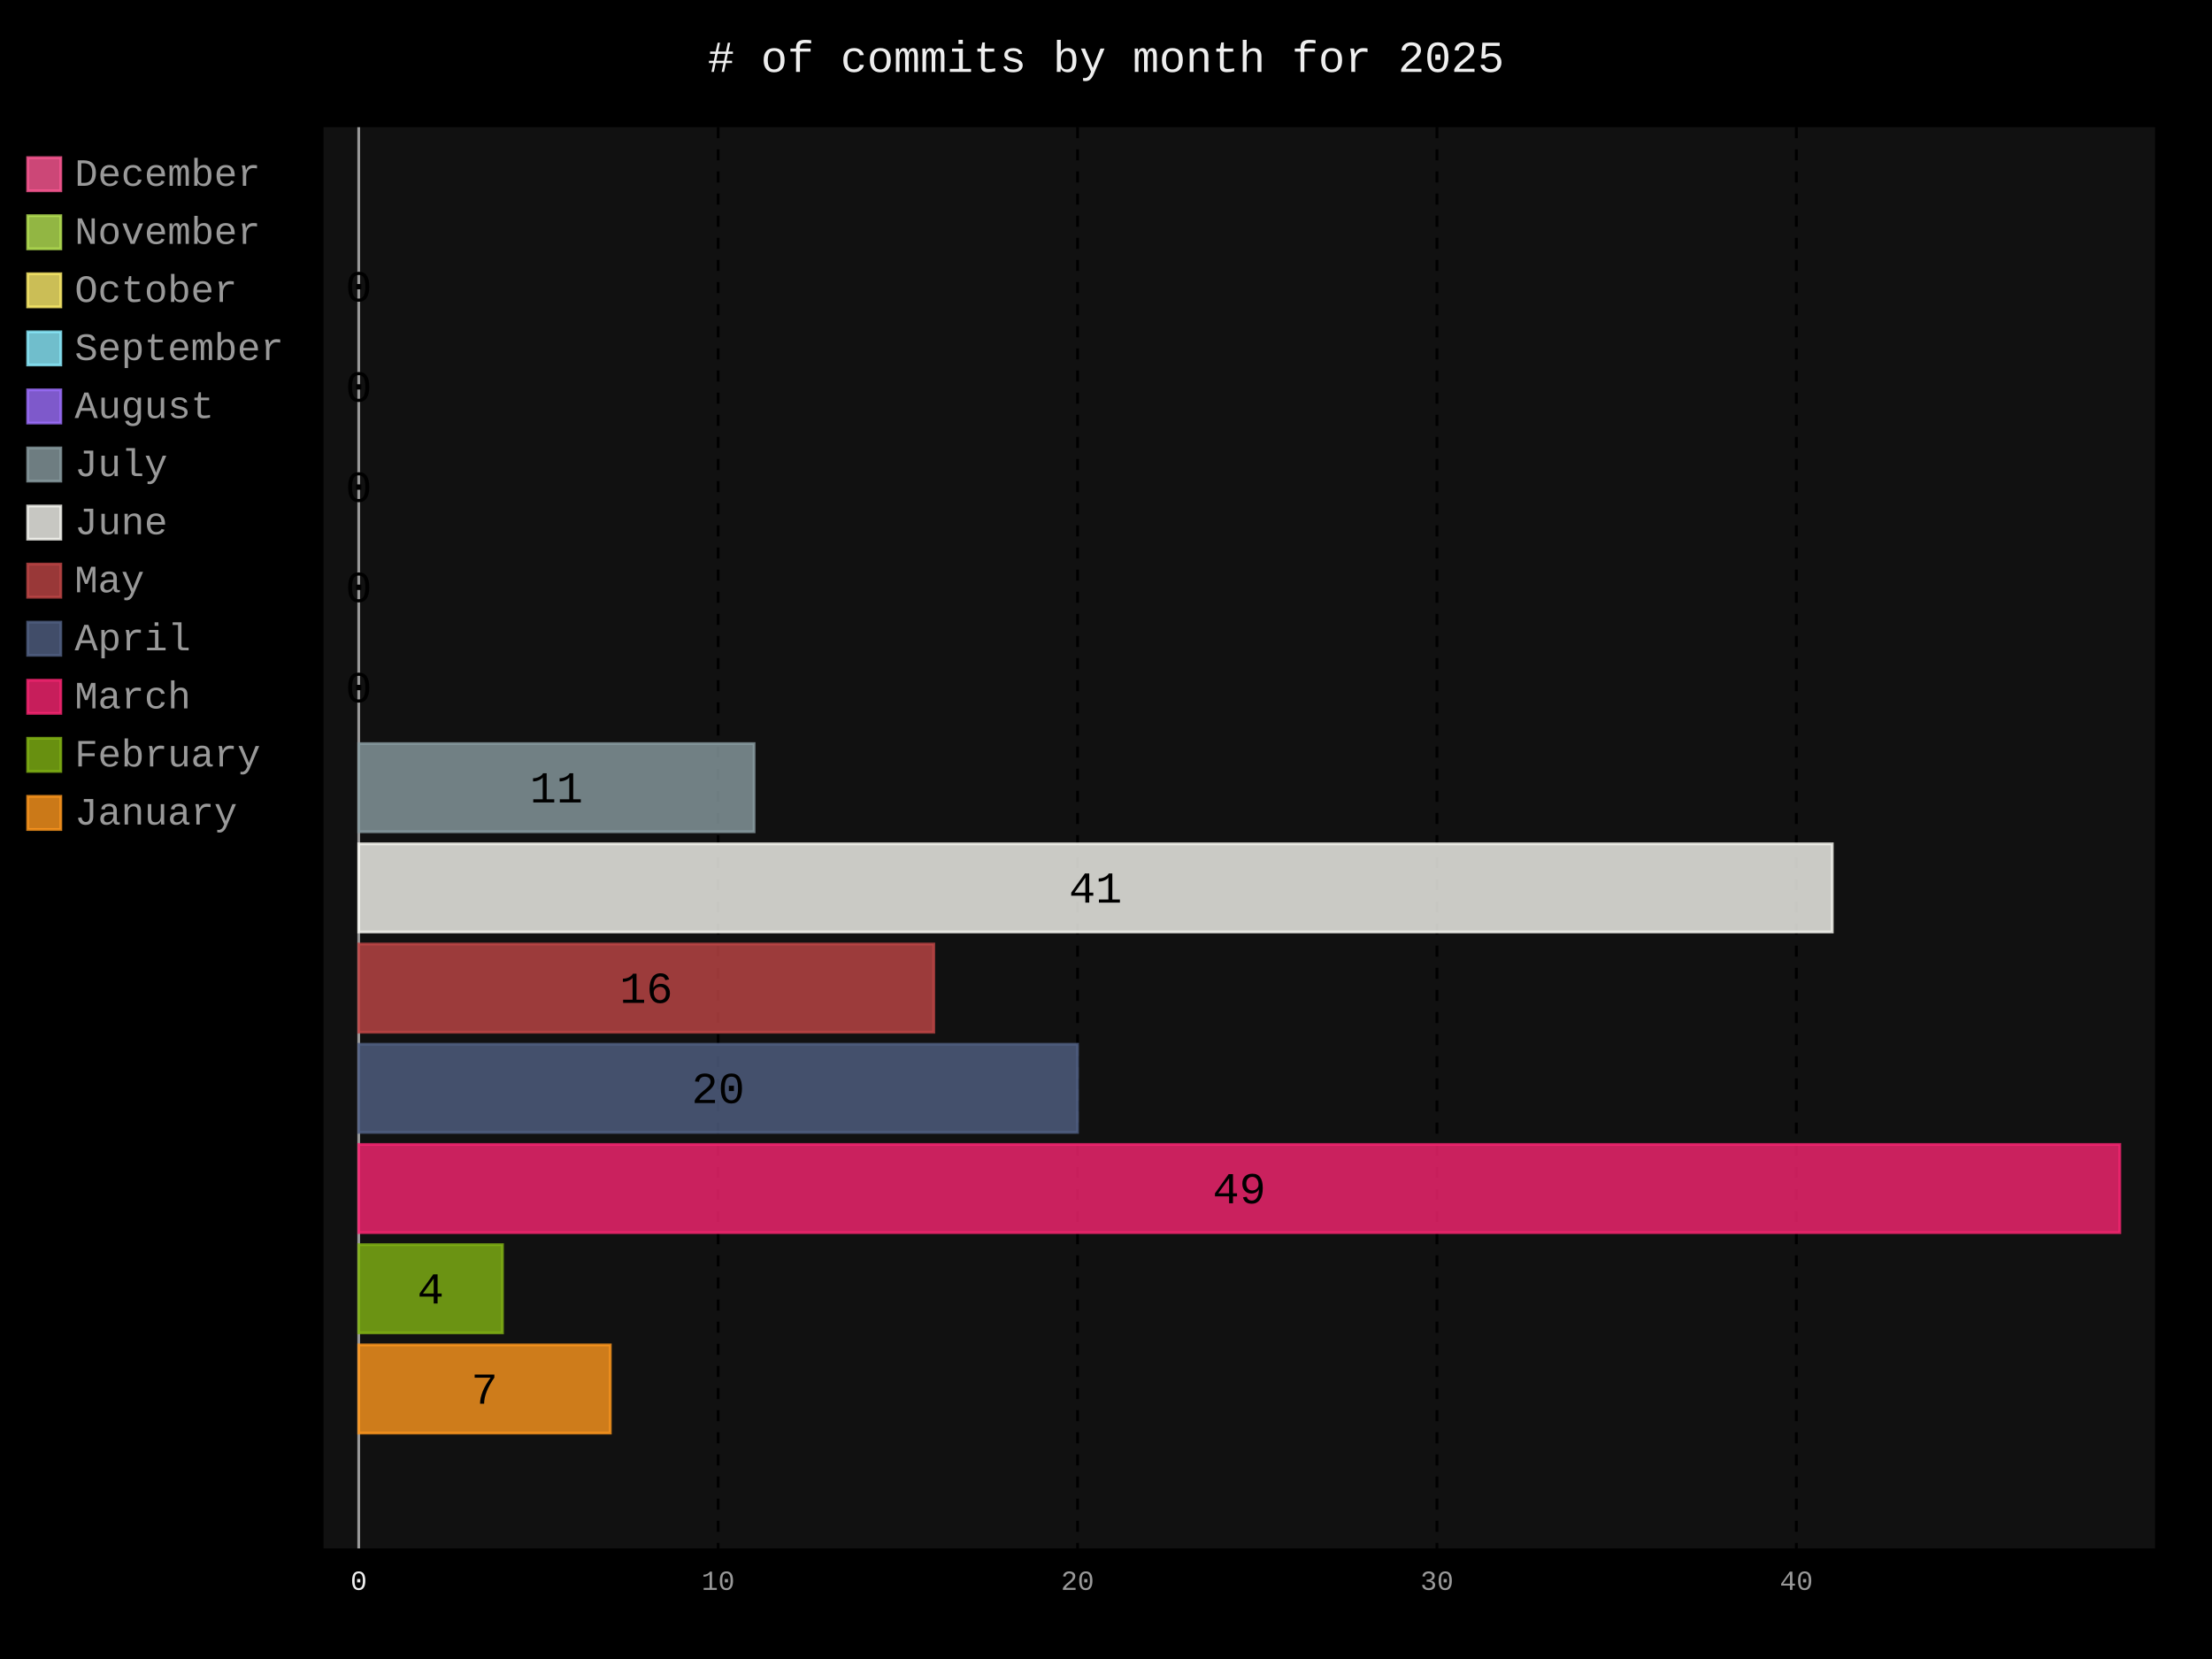
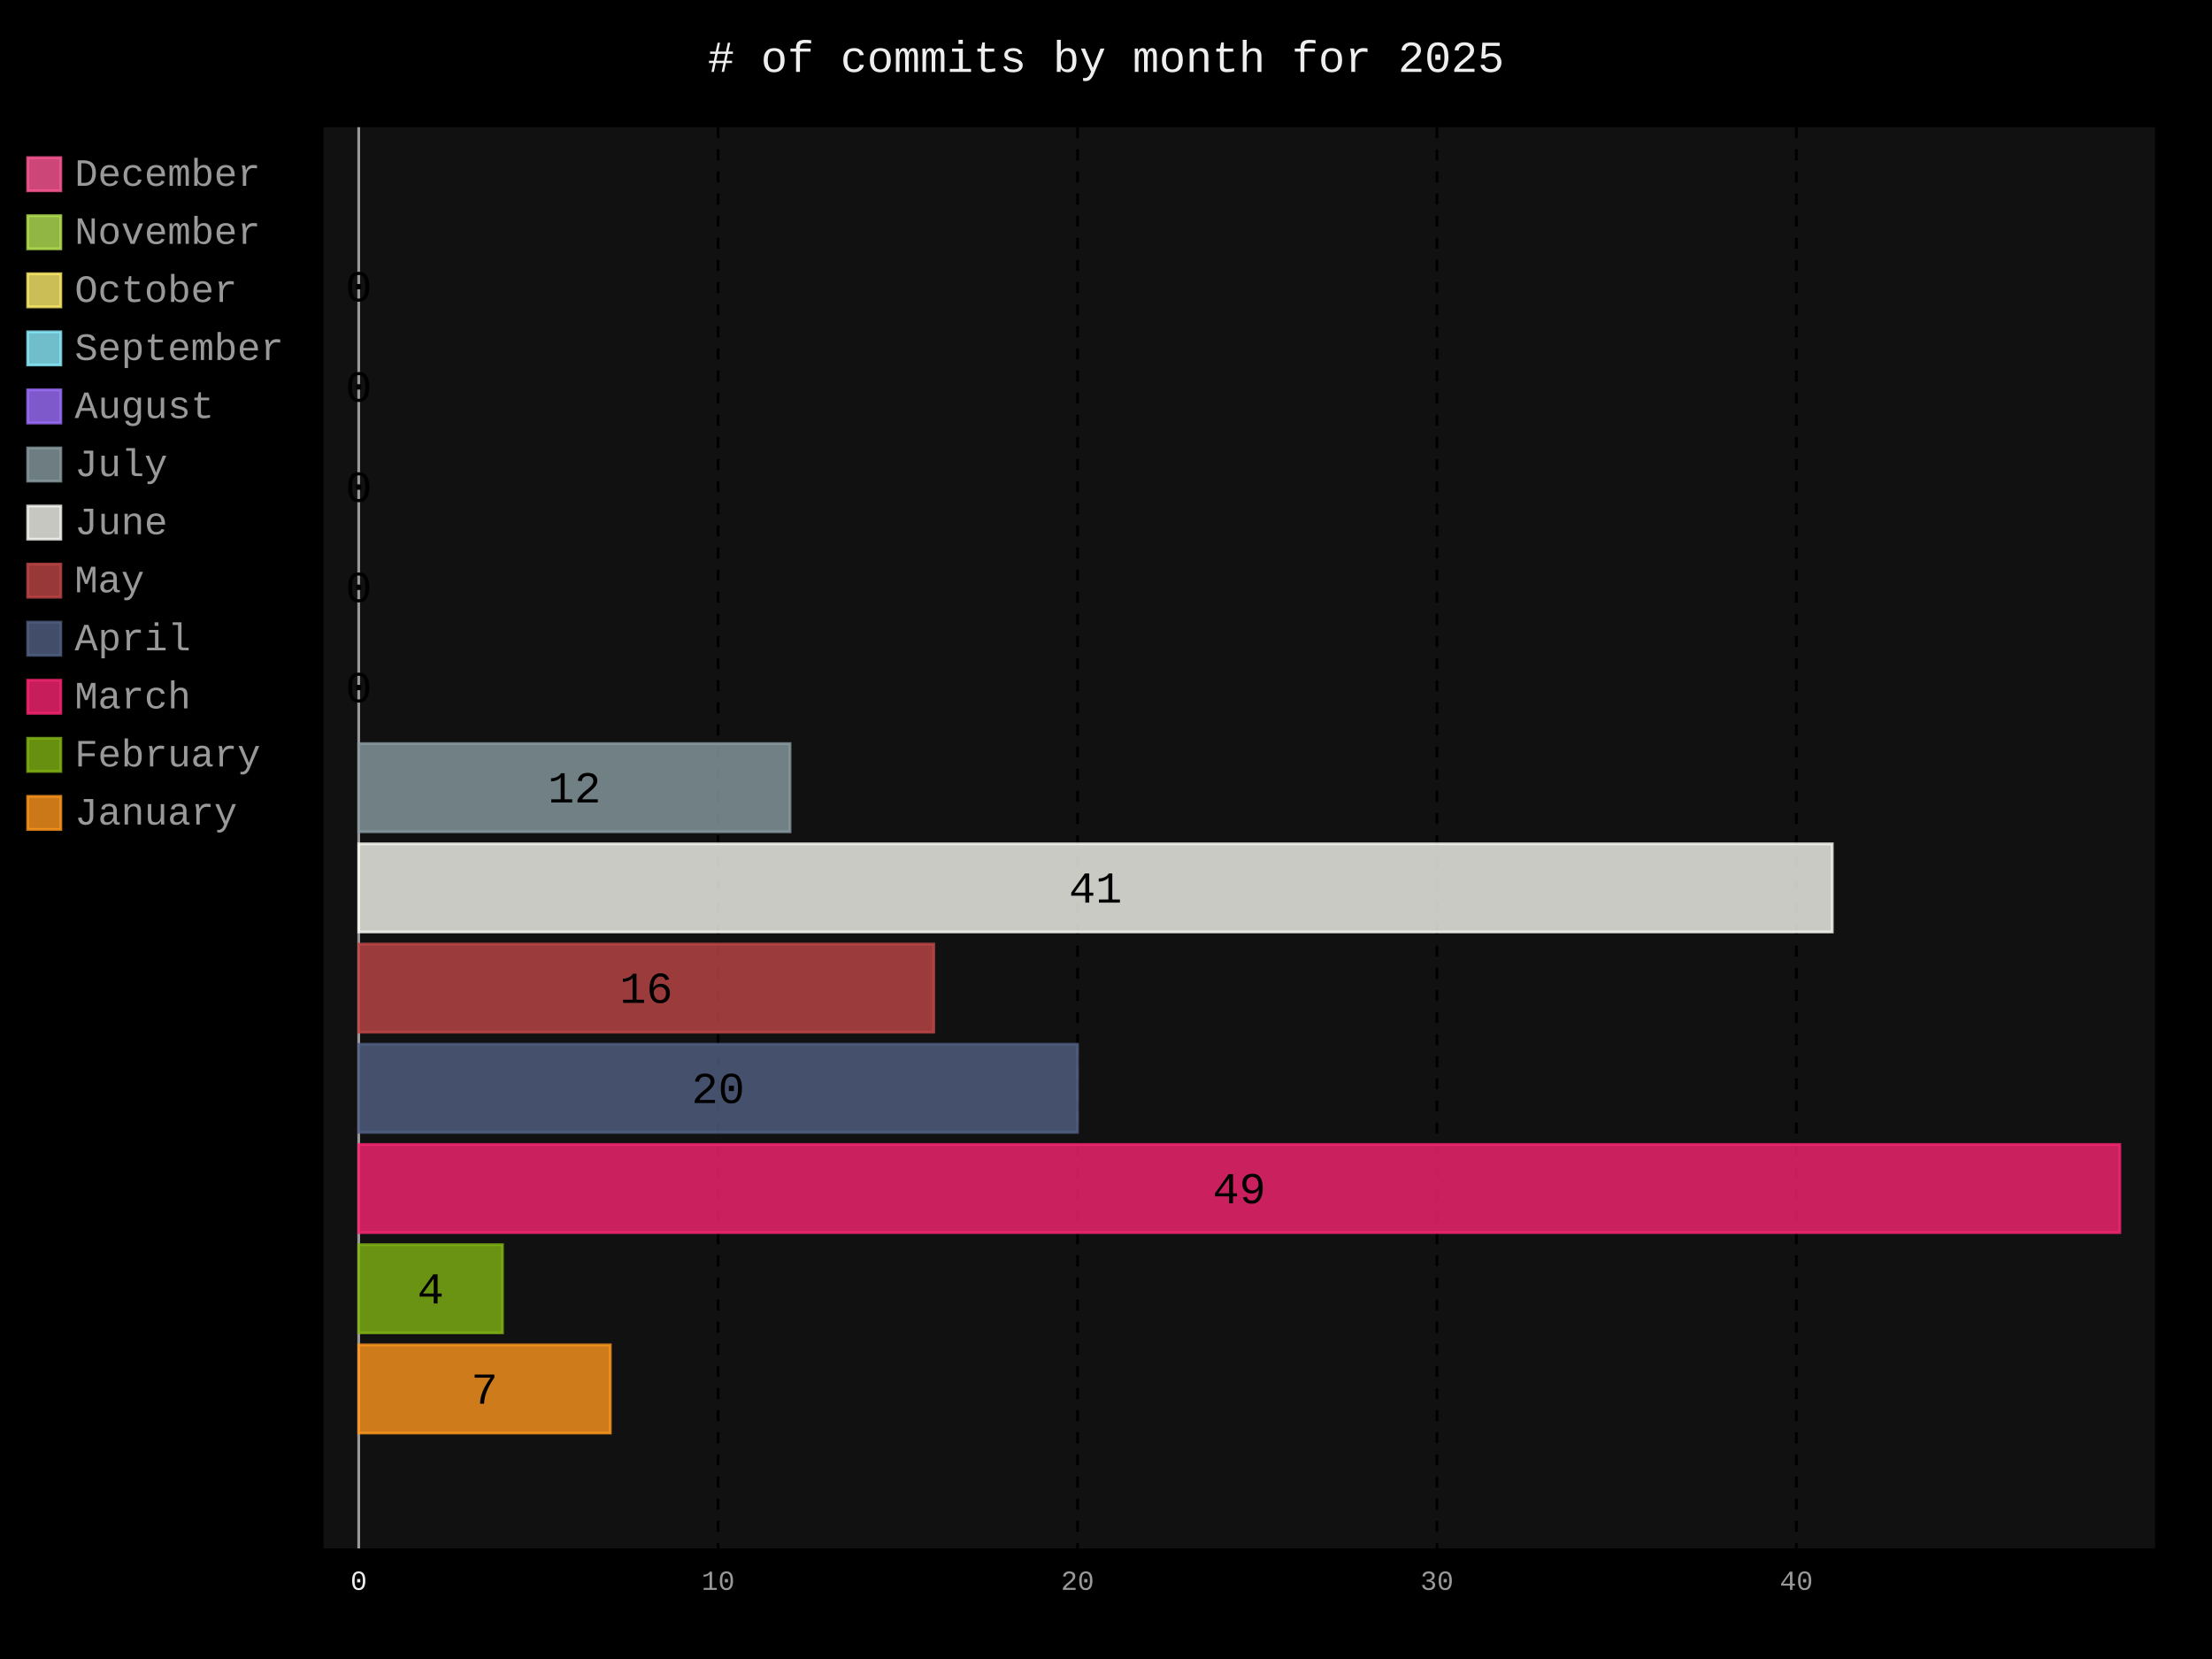
- <svg xmlns="http://www.w3.org/2000/svg" id="chart-67683138-171d-49b7-b2a7-9050d1df38a5" class="pygal-chart" viewBox="0 0 800 600">
+ <svg xmlns="http://www.w3.org/2000/svg" id="chart-87e17d56-c5f7-4a37-8895-b3e8907701a2" class="pygal-chart" viewBox="0 0 800 600">
  <defs>
-     <style type="text/css">#chart-67683138-171d-49b7-b2a7-9050d1df38a5{-webkit-user-select:none;-webkit-font-smoothing:antialiased;font-family:Consolas,"Liberation Mono",Menlo,Courier,monospace}#chart-67683138-171d-49b7-b2a7-9050d1df38a5 .title{font-family:Consolas,"Liberation Mono",Menlo,Courier,monospace;font-size:16px}#chart-67683138-171d-49b7-b2a7-9050d1df38a5 .legends .legend text{font-family:Consolas,"Liberation Mono",Menlo,Courier,monospace;font-size:14px}#chart-67683138-171d-49b7-b2a7-9050d1df38a5 .axis text{font-family:Consolas,"Liberation Mono",Menlo,Courier,monospace;font-size:10px}#chart-67683138-171d-49b7-b2a7-9050d1df38a5 .axis text.major{font-family:Consolas,"Liberation Mono",Menlo,Courier,monospace;font-size:10px}#chart-67683138-171d-49b7-b2a7-9050d1df38a5 .text-overlay text.value{font-family:Consolas,"Liberation Mono",Menlo,Courier,monospace;font-size:16px}#chart-67683138-171d-49b7-b2a7-9050d1df38a5 .text-overlay text.label{font-family:Consolas,"Liberation Mono",Menlo,Courier,monospace;font-size:10px}#chart-67683138-171d-49b7-b2a7-9050d1df38a5 .tooltip{font-family:Consolas,"Liberation Mono",Menlo,Courier,monospace;font-size:14px}#chart-67683138-171d-49b7-b2a7-9050d1df38a5 text.no_data{font-family:Consolas,"Liberation Mono",Menlo,Courier,monospace;font-size:64px}
- #chart-67683138-171d-49b7-b2a7-9050d1df38a5{background-color:black}#chart-67683138-171d-49b7-b2a7-9050d1df38a5 path,#chart-67683138-171d-49b7-b2a7-9050d1df38a5 line,#chart-67683138-171d-49b7-b2a7-9050d1df38a5 rect,#chart-67683138-171d-49b7-b2a7-9050d1df38a5 circle{-webkit-transition:250ms;-moz-transition:250ms;transition:250ms}#chart-67683138-171d-49b7-b2a7-9050d1df38a5 .graph &gt; .background{fill:black}#chart-67683138-171d-49b7-b2a7-9050d1df38a5 .plot &gt; .background{fill:#111}#chart-67683138-171d-49b7-b2a7-9050d1df38a5 .graph{fill:#999}#chart-67683138-171d-49b7-b2a7-9050d1df38a5 text.no_data{fill:#eee}#chart-67683138-171d-49b7-b2a7-9050d1df38a5 .title{fill:#eee}#chart-67683138-171d-49b7-b2a7-9050d1df38a5 .legends .legend text{fill:#999}#chart-67683138-171d-49b7-b2a7-9050d1df38a5 .legends .legend:hover text{fill:#eee}#chart-67683138-171d-49b7-b2a7-9050d1df38a5 .axis .line{stroke:#eee}#chart-67683138-171d-49b7-b2a7-9050d1df38a5 .axis .guide.line{stroke:#555}#chart-67683138-171d-49b7-b2a7-9050d1df38a5 .axis .major.line{stroke:#999}#chart-67683138-171d-49b7-b2a7-9050d1df38a5 .axis text.major{fill:#eee}#chart-67683138-171d-49b7-b2a7-9050d1df38a5 .axis.y .guides:hover .guide.line,#chart-67683138-171d-49b7-b2a7-9050d1df38a5 .line-graph .axis.x .guides:hover .guide.line,#chart-67683138-171d-49b7-b2a7-9050d1df38a5 .stackedline-graph .axis.x .guides:hover .guide.line,#chart-67683138-171d-49b7-b2a7-9050d1df38a5 .xy-graph .axis.x .guides:hover .guide.line{stroke:#eee}#chart-67683138-171d-49b7-b2a7-9050d1df38a5 .axis .guides:hover text{fill:#eee}#chart-67683138-171d-49b7-b2a7-9050d1df38a5 .reactive{fill-opacity:.8;stroke-opacity:.8;stroke-width:1}#chart-67683138-171d-49b7-b2a7-9050d1df38a5 .ci{stroke:#999}#chart-67683138-171d-49b7-b2a7-9050d1df38a5 .reactive.active,#chart-67683138-171d-49b7-b2a7-9050d1df38a5 .active .reactive{fill-opacity:.4;stroke-opacity:.9;stroke-width:4}#chart-67683138-171d-49b7-b2a7-9050d1df38a5 .ci .reactive.active{stroke-width:1.5}#chart-67683138-171d-49b7-b2a7-9050d1df38a5 .series text{fill:#eee}#chart-67683138-171d-49b7-b2a7-9050d1df38a5 .tooltip rect{fill:#111;stroke:#eee;-webkit-transition:opacity 250ms;-moz-transition:opacity 250ms;transition:opacity 250ms}#chart-67683138-171d-49b7-b2a7-9050d1df38a5 .tooltip .label{fill:#999}#chart-67683138-171d-49b7-b2a7-9050d1df38a5 .tooltip .label{fill:#999}#chart-67683138-171d-49b7-b2a7-9050d1df38a5 .tooltip .legend{font-size:.8em;fill:#555}#chart-67683138-171d-49b7-b2a7-9050d1df38a5 .tooltip .x_label{font-size:.6em;fill:#eee}#chart-67683138-171d-49b7-b2a7-9050d1df38a5 .tooltip .xlink{font-size:.5em;text-decoration:underline}#chart-67683138-171d-49b7-b2a7-9050d1df38a5 .tooltip .value{font-size:1.5em}#chart-67683138-171d-49b7-b2a7-9050d1df38a5 .bound{font-size:.5em}#chart-67683138-171d-49b7-b2a7-9050d1df38a5 .max-value{font-size:.75em;fill:#555}#chart-67683138-171d-49b7-b2a7-9050d1df38a5 .map-element{fill:#111;stroke:#555 !important}#chart-67683138-171d-49b7-b2a7-9050d1df38a5 .map-element .reactive{fill-opacity:inherit;stroke-opacity:inherit}#chart-67683138-171d-49b7-b2a7-9050d1df38a5 .color-0,#chart-67683138-171d-49b7-b2a7-9050d1df38a5 .color-0 a:visited{stroke:#ff5995;fill:#ff5995}#chart-67683138-171d-49b7-b2a7-9050d1df38a5 .color-1,#chart-67683138-171d-49b7-b2a7-9050d1df38a5 .color-1 a:visited{stroke:#b6e354;fill:#b6e354}#chart-67683138-171d-49b7-b2a7-9050d1df38a5 .color-2,#chart-67683138-171d-49b7-b2a7-9050d1df38a5 .color-2 a:visited{stroke:#feed6c;fill:#feed6c}#chart-67683138-171d-49b7-b2a7-9050d1df38a5 .color-3,#chart-67683138-171d-49b7-b2a7-9050d1df38a5 .color-3 a:visited{stroke:#8cedff;fill:#8cedff}#chart-67683138-171d-49b7-b2a7-9050d1df38a5 .color-4,#chart-67683138-171d-49b7-b2a7-9050d1df38a5 .color-4 a:visited{stroke:#9e6ffe;fill:#9e6ffe}#chart-67683138-171d-49b7-b2a7-9050d1df38a5 .color-5,#chart-67683138-171d-49b7-b2a7-9050d1df38a5 .color-5 a:visited{stroke:#899ca1;fill:#899ca1}#chart-67683138-171d-49b7-b2a7-9050d1df38a5 .color-6,#chart-67683138-171d-49b7-b2a7-9050d1df38a5 .color-6 a:visited{stroke:#f8f8f2;fill:#f8f8f2}#chart-67683138-171d-49b7-b2a7-9050d1df38a5 .color-7,#chart-67683138-171d-49b7-b2a7-9050d1df38a5 .color-7 a:visited{stroke:#bf4646;fill:#bf4646}#chart-67683138-171d-49b7-b2a7-9050d1df38a5 .color-8,#chart-67683138-171d-49b7-b2a7-9050d1df38a5 .color-8 a:visited{stroke:#516083;fill:#516083}#chart-67683138-171d-49b7-b2a7-9050d1df38a5 .color-9,#chart-67683138-171d-49b7-b2a7-9050d1df38a5 .color-9 a:visited{stroke:#f92672;fill:#f92672}#chart-67683138-171d-49b7-b2a7-9050d1df38a5 .color-10,#chart-67683138-171d-49b7-b2a7-9050d1df38a5 .color-10 a:visited{stroke:#82b414;fill:#82b414}#chart-67683138-171d-49b7-b2a7-9050d1df38a5 .color-11,#chart-67683138-171d-49b7-b2a7-9050d1df38a5 .color-11 a:visited{stroke:#fd971f;fill:#fd971f}#chart-67683138-171d-49b7-b2a7-9050d1df38a5 .text-overlay .color-0 text{fill:black}#chart-67683138-171d-49b7-b2a7-9050d1df38a5 .text-overlay .color-1 text{fill:black}#chart-67683138-171d-49b7-b2a7-9050d1df38a5 .text-overlay .color-2 text{fill:black}#chart-67683138-171d-49b7-b2a7-9050d1df38a5 .text-overlay .color-3 text{fill:black}#chart-67683138-171d-49b7-b2a7-9050d1df38a5 .text-overlay .color-4 text{fill:black}#chart-67683138-171d-49b7-b2a7-9050d1df38a5 .text-overlay .color-5 text{fill:black}#chart-67683138-171d-49b7-b2a7-9050d1df38a5 .text-overlay .color-6 text{fill:black}#chart-67683138-171d-49b7-b2a7-9050d1df38a5 .text-overlay .color-7 text{fill:black}#chart-67683138-171d-49b7-b2a7-9050d1df38a5 .text-overlay .color-8 text{fill:black}#chart-67683138-171d-49b7-b2a7-9050d1df38a5 .text-overlay .color-9 text{fill:black}#chart-67683138-171d-49b7-b2a7-9050d1df38a5 .text-overlay .color-10 text{fill:black}#chart-67683138-171d-49b7-b2a7-9050d1df38a5 .text-overlay .color-11 text{fill:black}
- #chart-67683138-171d-49b7-b2a7-9050d1df38a5 text.no_data{text-anchor:middle}#chart-67683138-171d-49b7-b2a7-9050d1df38a5 .guide.line{fill:none}#chart-67683138-171d-49b7-b2a7-9050d1df38a5 .centered{text-anchor:middle}#chart-67683138-171d-49b7-b2a7-9050d1df38a5 .title{text-anchor:middle}#chart-67683138-171d-49b7-b2a7-9050d1df38a5 .legends .legend text{fill-opacity:1}#chart-67683138-171d-49b7-b2a7-9050d1df38a5 .axis.x text{text-anchor:middle}#chart-67683138-171d-49b7-b2a7-9050d1df38a5 .axis.x:not(.web) text[transform]{text-anchor:start}#chart-67683138-171d-49b7-b2a7-9050d1df38a5 .axis.x:not(.web) text[transform].backwards{text-anchor:end}#chart-67683138-171d-49b7-b2a7-9050d1df38a5 .axis.y text{text-anchor:end}#chart-67683138-171d-49b7-b2a7-9050d1df38a5 .axis.y text[transform].backwards{text-anchor:start}#chart-67683138-171d-49b7-b2a7-9050d1df38a5 .axis.y2 text{text-anchor:start}#chart-67683138-171d-49b7-b2a7-9050d1df38a5 .axis.y2 text[transform].backwards{text-anchor:end}#chart-67683138-171d-49b7-b2a7-9050d1df38a5 .axis .guide.line{stroke-dasharray:4,4;stroke:black}#chart-67683138-171d-49b7-b2a7-9050d1df38a5 .axis .major.guide.line{stroke-dasharray:6,6;stroke:black}#chart-67683138-171d-49b7-b2a7-9050d1df38a5 .horizontal .axis.y .guide.line,#chart-67683138-171d-49b7-b2a7-9050d1df38a5 .horizontal .axis.y2 .guide.line,#chart-67683138-171d-49b7-b2a7-9050d1df38a5 .vertical .axis.x .guide.line{opacity:0}#chart-67683138-171d-49b7-b2a7-9050d1df38a5 .horizontal .axis.always_show .guide.line,#chart-67683138-171d-49b7-b2a7-9050d1df38a5 .vertical .axis.always_show .guide.line{opacity:1 !important}#chart-67683138-171d-49b7-b2a7-9050d1df38a5 .axis.y .guides:hover .guide.line,#chart-67683138-171d-49b7-b2a7-9050d1df38a5 .axis.y2 .guides:hover .guide.line,#chart-67683138-171d-49b7-b2a7-9050d1df38a5 .axis.x .guides:hover .guide.line{opacity:1}#chart-67683138-171d-49b7-b2a7-9050d1df38a5 .axis .guides:hover text{opacity:1}#chart-67683138-171d-49b7-b2a7-9050d1df38a5 .nofill{fill:none}#chart-67683138-171d-49b7-b2a7-9050d1df38a5 .subtle-fill{fill-opacity:.2}#chart-67683138-171d-49b7-b2a7-9050d1df38a5 .dot{stroke-width:1px;fill-opacity:1;stroke-opacity:1}#chart-67683138-171d-49b7-b2a7-9050d1df38a5 .dot.active{stroke-width:5px}#chart-67683138-171d-49b7-b2a7-9050d1df38a5 .dot.negative{fill:transparent}#chart-67683138-171d-49b7-b2a7-9050d1df38a5 text,#chart-67683138-171d-49b7-b2a7-9050d1df38a5 tspan{stroke:none !important}#chart-67683138-171d-49b7-b2a7-9050d1df38a5 .series text.active{opacity:1}#chart-67683138-171d-49b7-b2a7-9050d1df38a5 .tooltip rect{fill-opacity:.95;stroke-width:.5}#chart-67683138-171d-49b7-b2a7-9050d1df38a5 .tooltip text{fill-opacity:1}#chart-67683138-171d-49b7-b2a7-9050d1df38a5 .showable{visibility:hidden}#chart-67683138-171d-49b7-b2a7-9050d1df38a5 .showable.shown{visibility:visible}#chart-67683138-171d-49b7-b2a7-9050d1df38a5 .gauge-background{fill:rgba(229,229,229,1);stroke:none}#chart-67683138-171d-49b7-b2a7-9050d1df38a5 .bg-lines{stroke:black;stroke-width:2px}</style>
+     <style type="text/css">#chart-87e17d56-c5f7-4a37-8895-b3e8907701a2{-webkit-user-select:none;-webkit-font-smoothing:antialiased;font-family:Consolas,"Liberation Mono",Menlo,Courier,monospace}#chart-87e17d56-c5f7-4a37-8895-b3e8907701a2 .title{font-family:Consolas,"Liberation Mono",Menlo,Courier,monospace;font-size:16px}#chart-87e17d56-c5f7-4a37-8895-b3e8907701a2 .legends .legend text{font-family:Consolas,"Liberation Mono",Menlo,Courier,monospace;font-size:14px}#chart-87e17d56-c5f7-4a37-8895-b3e8907701a2 .axis text{font-family:Consolas,"Liberation Mono",Menlo,Courier,monospace;font-size:10px}#chart-87e17d56-c5f7-4a37-8895-b3e8907701a2 .axis text.major{font-family:Consolas,"Liberation Mono",Menlo,Courier,monospace;font-size:10px}#chart-87e17d56-c5f7-4a37-8895-b3e8907701a2 .text-overlay text.value{font-family:Consolas,"Liberation Mono",Menlo,Courier,monospace;font-size:16px}#chart-87e17d56-c5f7-4a37-8895-b3e8907701a2 .text-overlay text.label{font-family:Consolas,"Liberation Mono",Menlo,Courier,monospace;font-size:10px}#chart-87e17d56-c5f7-4a37-8895-b3e8907701a2 .tooltip{font-family:Consolas,"Liberation Mono",Menlo,Courier,monospace;font-size:14px}#chart-87e17d56-c5f7-4a37-8895-b3e8907701a2 text.no_data{font-family:Consolas,"Liberation Mono",Menlo,Courier,monospace;font-size:64px}
+ #chart-87e17d56-c5f7-4a37-8895-b3e8907701a2{background-color:black}#chart-87e17d56-c5f7-4a37-8895-b3e8907701a2 path,#chart-87e17d56-c5f7-4a37-8895-b3e8907701a2 line,#chart-87e17d56-c5f7-4a37-8895-b3e8907701a2 rect,#chart-87e17d56-c5f7-4a37-8895-b3e8907701a2 circle{-webkit-transition:250ms;-moz-transition:250ms;transition:250ms}#chart-87e17d56-c5f7-4a37-8895-b3e8907701a2 .graph &gt; .background{fill:black}#chart-87e17d56-c5f7-4a37-8895-b3e8907701a2 .plot &gt; .background{fill:#111}#chart-87e17d56-c5f7-4a37-8895-b3e8907701a2 .graph{fill:#999}#chart-87e17d56-c5f7-4a37-8895-b3e8907701a2 text.no_data{fill:#eee}#chart-87e17d56-c5f7-4a37-8895-b3e8907701a2 .title{fill:#eee}#chart-87e17d56-c5f7-4a37-8895-b3e8907701a2 .legends .legend text{fill:#999}#chart-87e17d56-c5f7-4a37-8895-b3e8907701a2 .legends .legend:hover text{fill:#eee}#chart-87e17d56-c5f7-4a37-8895-b3e8907701a2 .axis .line{stroke:#eee}#chart-87e17d56-c5f7-4a37-8895-b3e8907701a2 .axis .guide.line{stroke:#555}#chart-87e17d56-c5f7-4a37-8895-b3e8907701a2 .axis .major.line{stroke:#999}#chart-87e17d56-c5f7-4a37-8895-b3e8907701a2 .axis text.major{fill:#eee}#chart-87e17d56-c5f7-4a37-8895-b3e8907701a2 .axis.y .guides:hover .guide.line,#chart-87e17d56-c5f7-4a37-8895-b3e8907701a2 .line-graph .axis.x .guides:hover .guide.line,#chart-87e17d56-c5f7-4a37-8895-b3e8907701a2 .stackedline-graph .axis.x .guides:hover .guide.line,#chart-87e17d56-c5f7-4a37-8895-b3e8907701a2 .xy-graph .axis.x .guides:hover .guide.line{stroke:#eee}#chart-87e17d56-c5f7-4a37-8895-b3e8907701a2 .axis .guides:hover text{fill:#eee}#chart-87e17d56-c5f7-4a37-8895-b3e8907701a2 .reactive{fill-opacity:.8;stroke-opacity:.8;stroke-width:1}#chart-87e17d56-c5f7-4a37-8895-b3e8907701a2 .ci{stroke:#999}#chart-87e17d56-c5f7-4a37-8895-b3e8907701a2 .reactive.active,#chart-87e17d56-c5f7-4a37-8895-b3e8907701a2 .active .reactive{fill-opacity:.4;stroke-opacity:.9;stroke-width:4}#chart-87e17d56-c5f7-4a37-8895-b3e8907701a2 .ci .reactive.active{stroke-width:1.5}#chart-87e17d56-c5f7-4a37-8895-b3e8907701a2 .series text{fill:#eee}#chart-87e17d56-c5f7-4a37-8895-b3e8907701a2 .tooltip rect{fill:#111;stroke:#eee;-webkit-transition:opacity 250ms;-moz-transition:opacity 250ms;transition:opacity 250ms}#chart-87e17d56-c5f7-4a37-8895-b3e8907701a2 .tooltip .label{fill:#999}#chart-87e17d56-c5f7-4a37-8895-b3e8907701a2 .tooltip .label{fill:#999}#chart-87e17d56-c5f7-4a37-8895-b3e8907701a2 .tooltip .legend{font-size:.8em;fill:#555}#chart-87e17d56-c5f7-4a37-8895-b3e8907701a2 .tooltip .x_label{font-size:.6em;fill:#eee}#chart-87e17d56-c5f7-4a37-8895-b3e8907701a2 .tooltip .xlink{font-size:.5em;text-decoration:underline}#chart-87e17d56-c5f7-4a37-8895-b3e8907701a2 .tooltip .value{font-size:1.5em}#chart-87e17d56-c5f7-4a37-8895-b3e8907701a2 .bound{font-size:.5em}#chart-87e17d56-c5f7-4a37-8895-b3e8907701a2 .max-value{font-size:.75em;fill:#555}#chart-87e17d56-c5f7-4a37-8895-b3e8907701a2 .map-element{fill:#111;stroke:#555 !important}#chart-87e17d56-c5f7-4a37-8895-b3e8907701a2 .map-element .reactive{fill-opacity:inherit;stroke-opacity:inherit}#chart-87e17d56-c5f7-4a37-8895-b3e8907701a2 .color-0,#chart-87e17d56-c5f7-4a37-8895-b3e8907701a2 .color-0 a:visited{stroke:#ff5995;fill:#ff5995}#chart-87e17d56-c5f7-4a37-8895-b3e8907701a2 .color-1,#chart-87e17d56-c5f7-4a37-8895-b3e8907701a2 .color-1 a:visited{stroke:#b6e354;fill:#b6e354}#chart-87e17d56-c5f7-4a37-8895-b3e8907701a2 .color-2,#chart-87e17d56-c5f7-4a37-8895-b3e8907701a2 .color-2 a:visited{stroke:#feed6c;fill:#feed6c}#chart-87e17d56-c5f7-4a37-8895-b3e8907701a2 .color-3,#chart-87e17d56-c5f7-4a37-8895-b3e8907701a2 .color-3 a:visited{stroke:#8cedff;fill:#8cedff}#chart-87e17d56-c5f7-4a37-8895-b3e8907701a2 .color-4,#chart-87e17d56-c5f7-4a37-8895-b3e8907701a2 .color-4 a:visited{stroke:#9e6ffe;fill:#9e6ffe}#chart-87e17d56-c5f7-4a37-8895-b3e8907701a2 .color-5,#chart-87e17d56-c5f7-4a37-8895-b3e8907701a2 .color-5 a:visited{stroke:#899ca1;fill:#899ca1}#chart-87e17d56-c5f7-4a37-8895-b3e8907701a2 .color-6,#chart-87e17d56-c5f7-4a37-8895-b3e8907701a2 .color-6 a:visited{stroke:#f8f8f2;fill:#f8f8f2}#chart-87e17d56-c5f7-4a37-8895-b3e8907701a2 .color-7,#chart-87e17d56-c5f7-4a37-8895-b3e8907701a2 .color-7 a:visited{stroke:#bf4646;fill:#bf4646}#chart-87e17d56-c5f7-4a37-8895-b3e8907701a2 .color-8,#chart-87e17d56-c5f7-4a37-8895-b3e8907701a2 .color-8 a:visited{stroke:#516083;fill:#516083}#chart-87e17d56-c5f7-4a37-8895-b3e8907701a2 .color-9,#chart-87e17d56-c5f7-4a37-8895-b3e8907701a2 .color-9 a:visited{stroke:#f92672;fill:#f92672}#chart-87e17d56-c5f7-4a37-8895-b3e8907701a2 .color-10,#chart-87e17d56-c5f7-4a37-8895-b3e8907701a2 .color-10 a:visited{stroke:#82b414;fill:#82b414}#chart-87e17d56-c5f7-4a37-8895-b3e8907701a2 .color-11,#chart-87e17d56-c5f7-4a37-8895-b3e8907701a2 .color-11 a:visited{stroke:#fd971f;fill:#fd971f}#chart-87e17d56-c5f7-4a37-8895-b3e8907701a2 .text-overlay .color-0 text{fill:black}#chart-87e17d56-c5f7-4a37-8895-b3e8907701a2 .text-overlay .color-1 text{fill:black}#chart-87e17d56-c5f7-4a37-8895-b3e8907701a2 .text-overlay .color-2 text{fill:black}#chart-87e17d56-c5f7-4a37-8895-b3e8907701a2 .text-overlay .color-3 text{fill:black}#chart-87e17d56-c5f7-4a37-8895-b3e8907701a2 .text-overlay .color-4 text{fill:black}#chart-87e17d56-c5f7-4a37-8895-b3e8907701a2 .text-overlay .color-5 text{fill:black}#chart-87e17d56-c5f7-4a37-8895-b3e8907701a2 .text-overlay .color-6 text{fill:black}#chart-87e17d56-c5f7-4a37-8895-b3e8907701a2 .text-overlay .color-7 text{fill:black}#chart-87e17d56-c5f7-4a37-8895-b3e8907701a2 .text-overlay .color-8 text{fill:black}#chart-87e17d56-c5f7-4a37-8895-b3e8907701a2 .text-overlay .color-9 text{fill:black}#chart-87e17d56-c5f7-4a37-8895-b3e8907701a2 .text-overlay .color-10 text{fill:black}#chart-87e17d56-c5f7-4a37-8895-b3e8907701a2 .text-overlay .color-11 text{fill:black}
+ #chart-87e17d56-c5f7-4a37-8895-b3e8907701a2 text.no_data{text-anchor:middle}#chart-87e17d56-c5f7-4a37-8895-b3e8907701a2 .guide.line{fill:none}#chart-87e17d56-c5f7-4a37-8895-b3e8907701a2 .centered{text-anchor:middle}#chart-87e17d56-c5f7-4a37-8895-b3e8907701a2 .title{text-anchor:middle}#chart-87e17d56-c5f7-4a37-8895-b3e8907701a2 .legends .legend text{fill-opacity:1}#chart-87e17d56-c5f7-4a37-8895-b3e8907701a2 .axis.x text{text-anchor:middle}#chart-87e17d56-c5f7-4a37-8895-b3e8907701a2 .axis.x:not(.web) text[transform]{text-anchor:start}#chart-87e17d56-c5f7-4a37-8895-b3e8907701a2 .axis.x:not(.web) text[transform].backwards{text-anchor:end}#chart-87e17d56-c5f7-4a37-8895-b3e8907701a2 .axis.y text{text-anchor:end}#chart-87e17d56-c5f7-4a37-8895-b3e8907701a2 .axis.y text[transform].backwards{text-anchor:start}#chart-87e17d56-c5f7-4a37-8895-b3e8907701a2 .axis.y2 text{text-anchor:start}#chart-87e17d56-c5f7-4a37-8895-b3e8907701a2 .axis.y2 text[transform].backwards{text-anchor:end}#chart-87e17d56-c5f7-4a37-8895-b3e8907701a2 .axis .guide.line{stroke-dasharray:4,4;stroke:black}#chart-87e17d56-c5f7-4a37-8895-b3e8907701a2 .axis .major.guide.line{stroke-dasharray:6,6;stroke:black}#chart-87e17d56-c5f7-4a37-8895-b3e8907701a2 .horizontal .axis.y .guide.line,#chart-87e17d56-c5f7-4a37-8895-b3e8907701a2 .horizontal .axis.y2 .guide.line,#chart-87e17d56-c5f7-4a37-8895-b3e8907701a2 .vertical .axis.x .guide.line{opacity:0}#chart-87e17d56-c5f7-4a37-8895-b3e8907701a2 .horizontal .axis.always_show .guide.line,#chart-87e17d56-c5f7-4a37-8895-b3e8907701a2 .vertical .axis.always_show .guide.line{opacity:1 !important}#chart-87e17d56-c5f7-4a37-8895-b3e8907701a2 .axis.y .guides:hover .guide.line,#chart-87e17d56-c5f7-4a37-8895-b3e8907701a2 .axis.y2 .guides:hover .guide.line,#chart-87e17d56-c5f7-4a37-8895-b3e8907701a2 .axis.x .guides:hover .guide.line{opacity:1}#chart-87e17d56-c5f7-4a37-8895-b3e8907701a2 .axis .guides:hover text{opacity:1}#chart-87e17d56-c5f7-4a37-8895-b3e8907701a2 .nofill{fill:none}#chart-87e17d56-c5f7-4a37-8895-b3e8907701a2 .subtle-fill{fill-opacity:.2}#chart-87e17d56-c5f7-4a37-8895-b3e8907701a2 .dot{stroke-width:1px;fill-opacity:1;stroke-opacity:1}#chart-87e17d56-c5f7-4a37-8895-b3e8907701a2 .dot.active{stroke-width:5px}#chart-87e17d56-c5f7-4a37-8895-b3e8907701a2 .dot.negative{fill:transparent}#chart-87e17d56-c5f7-4a37-8895-b3e8907701a2 text,#chart-87e17d56-c5f7-4a37-8895-b3e8907701a2 tspan{stroke:none !important}#chart-87e17d56-c5f7-4a37-8895-b3e8907701a2 .series text.active{opacity:1}#chart-87e17d56-c5f7-4a37-8895-b3e8907701a2 .tooltip rect{fill-opacity:.95;stroke-width:.5}#chart-87e17d56-c5f7-4a37-8895-b3e8907701a2 .tooltip text{fill-opacity:1}#chart-87e17d56-c5f7-4a37-8895-b3e8907701a2 .showable{visibility:hidden}#chart-87e17d56-c5f7-4a37-8895-b3e8907701a2 .showable.shown{visibility:visible}#chart-87e17d56-c5f7-4a37-8895-b3e8907701a2 .gauge-background{fill:rgba(229,229,229,1);stroke:none}#chart-87e17d56-c5f7-4a37-8895-b3e8907701a2 .bg-lines{stroke:black;stroke-width:2px}</style>
  </defs>
  <g class="graph horizontalbar-graph horizontal">
    <rect x="0" y="0" width="800" height="600" class="background" />
    <g transform="translate(117, 46)" class="plot">
      <rect x="0" y="0" width="662.4" height="514" class="background" />
      <g class="axis x always_show">
        <g class="guides">
          <path d="M12.738 0 v514" class="axis major line" />
          <text x="12.738" y="529.0" class="major">0</text>
        </g>
        <g class="guides">
          <path d="M142.723 0 v514" class="guide line" />
          <text x="142.723" y="529.0" class="">10</text>
        </g>
        <g class="guides">
          <path d="M272.707 0 v514" class="guide line" />
          <text x="272.707" y="529.0" class="">20</text>
        </g>
        <g class="guides">
          <path d="M402.691 0 v514" class="guide line" />
          <text x="402.691" y="529.0" class="">30</text>
        </g>
        <g class="guides">
          <path d="M532.676 0 v514" class="guide line" />
          <text x="532.676" y="529.0" class="">40</text>
        </g>
      </g>
      <g class="series serie-11 color-11">
        <g class="bars">
          <g class="bar">
            <rect x="12.738" y="440.393" rx="0" ry="0" width="90.989" height="31.894" class="rect reactive tooltip-trigger" />
          </g>
        </g>
      </g>
      <g class="series serie-10 color-10">
        <g class="bars">
          <g class="bar">
            <rect x="12.738" y="404.149" rx="0" ry="0" width="51.994" height="31.894" class="rect reactive tooltip-trigger" />
          </g>
        </g>
      </g>
      <g class="series serie-9 color-9">
        <g class="bars">
          <g class="bar">
            <rect x="12.738" y="367.905" rx="0" ry="0" width="636.923" height="31.894" class="rect reactive tooltip-trigger" />
          </g>
        </g>
      </g>
      <g class="series serie-8 color-8">
        <g class="bars">
          <g class="bar">
            <rect x="12.738" y="331.662" rx="0" ry="0" width="259.969" height="31.894" class="rect reactive tooltip-trigger" />
          </g>
        </g>
      </g>
      <g class="series serie-7 color-7">
        <g class="bars">
          <g class="bar">
            <rect x="12.738" y="295.418" rx="0" ry="0" width="207.975" height="31.894" class="rect reactive tooltip-trigger" />
          </g>
        </g>
      </g>
      <g class="series serie-6 color-6">
        <g class="bars">
          <g class="bar">
            <rect x="12.738" y="259.175" rx="0" ry="0" width="532.936" height="31.894" class="rect reactive tooltip-trigger" />
          </g>
        </g>
      </g>
      <g class="series serie-5 color-5">
        <g class="bars">
          <g class="bar">
-             <rect x="12.738" y="222.931" rx="0" ry="0" width="142.983" height="31.894" class="rect reactive tooltip-trigger" />
+             <rect x="12.738" y="222.931" rx="0" ry="0" width="155.981" height="31.894" class="rect reactive tooltip-trigger" />
          </g>
        </g>
      </g>
      <g class="series serie-4 color-4">
        <g class="bars">
          <g class="bar">
            <rect x="12.738" y="186.687" rx="0" ry="0" height="31.894" class="rect reactive tooltip-trigger" />
          </g>
        </g>
      </g>
      <g class="series serie-3 color-3">
        <g class="bars">
          <g class="bar">
            <rect x="12.738" y="150.444" rx="0" ry="0" height="31.894" class="rect reactive tooltip-trigger" />
          </g>
        </g>
      </g>
      <g class="series serie-2 color-2">
        <g class="bars">
          <g class="bar">
            <rect x="12.738" y="114.2" rx="0" ry="0" height="31.894" class="rect reactive tooltip-trigger" />
          </g>
        </g>
      </g>
      <g class="series serie-1 color-1">
        <g class="bars">
          <g class="bar">
            <rect x="12.738" y="77.957" rx="0" ry="0" height="31.894" class="rect reactive tooltip-trigger" />
          </g>
        </g>
      </g>
      <g class="series serie-0 color-0">
        <g class="bars">
          <g class="bar">
            <rect x="12.738" y="41.713" rx="0" ry="0" height="31.894" class="rect reactive tooltip-trigger" />
          </g>
        </g>
      </g>
    </g>
    <g class="titles">
      <text x="400.0" y="26" class="title plot_title"># of commits by month for 2025</text>
    </g>
    <g transform="translate(117, 46)" class="plot overlay">
      <g class="series serie-11 color-11" />
      <g class="series serie-10 color-10" />
      <g class="series serie-9 color-9" />
      <g class="series serie-8 color-8" />
      <g class="series serie-7 color-7" />
      <g class="series serie-6 color-6" />
      <g class="series serie-5 color-5" />
      <g class="series serie-4 color-4" />
      <g class="series serie-3 color-3" />
      <g class="series serie-2 color-2" />
      <g class="series serie-1 color-1" />
      <g class="series serie-0 color-0" />
    </g>
    <g transform="translate(117, 46)" class="plot text-overlay">
      <g class="series serie-11 color-11">
        <text text-anchor="middle" x="58.233" y="461.673" class="value">7</text>
      </g>
      <g class="series serie-10 color-10">
        <text text-anchor="middle" x="38.735" y="425.429" class="value">4</text>
      </g>
      <g class="series serie-9 color-9">
        <text text-anchor="middle" x="331.2" y="389.186" class="value">49</text>
      </g>
      <g class="series serie-8 color-8">
        <text text-anchor="middle" x="142.723" y="352.942" class="value">20</text>
      </g>
      <g class="series serie-7 color-7">
        <text text-anchor="middle" x="116.726" y="316.699" class="value">16</text>
      </g>
      <g class="series serie-6 color-6">
        <text text-anchor="middle" x="279.206" y="280.455" class="value">41</text>
      </g>
      <g class="series serie-5 color-5">
-         <text text-anchor="middle" x="84.23" y="244.212" class="value">11</text>
+         <text text-anchor="middle" x="90.729" y="244.212" class="value">12</text>
      </g>
      <g class="series serie-4 color-4">
        <text text-anchor="middle" x="12.738" y="207.968" class="value">0</text>
      </g>
      <g class="series serie-3 color-3">
        <text text-anchor="middle" x="12.738" y="171.724" class="value">0</text>
      </g>
      <g class="series serie-2 color-2">
        <text text-anchor="middle" x="12.738" y="135.481" class="value">0</text>
      </g>
      <g class="series serie-1 color-1">
        <text text-anchor="middle" x="12.738" y="99.237" class="value">0</text>
      </g>
      <g class="series serie-0 color-0">
        <text text-anchor="middle" x="12.738" y="62.994" class="value">0</text>
      </g>
    </g>
    <g transform="translate(117, 46)" class="plot tooltip-overlay">
      <g transform="translate(0 0)" style="opacity: 0" class="tooltip">
        <rect rx="0" ry="0" width="0" height="0" class="tooltip-box" />
        <g class="text" />
      </g>
    </g>
    <g transform="translate(10, 56)" class="legends">
      <g id="activate-serie-0" class="legend reactive activate-serie">
        <rect x="0.0" y="1.0" width="12" height="12" class="color-0 reactive" />
        <text x="17.0" y="11.2">December</text>
      </g>
      <g id="activate-serie-1" class="legend reactive activate-serie">
        <rect x="0.0" y="22.0" width="12" height="12" class="color-1 reactive" />
        <text x="17.0" y="32.2">November</text>
      </g>
      <g id="activate-serie-2" class="legend reactive activate-serie">
        <rect x="0.0" y="43.0" width="12" height="12" class="color-2 reactive" />
        <text x="17.0" y="53.2">October</text>
      </g>
      <g id="activate-serie-3" class="legend reactive activate-serie">
        <rect x="0.0" y="64.0" width="12" height="12" class="color-3 reactive" />
        <text x="17.0" y="74.2">September</text>
      </g>
      <g id="activate-serie-4" class="legend reactive activate-serie">
        <rect x="0.0" y="85.0" width="12" height="12" class="color-4 reactive" />
        <text x="17.0" y="95.2">August</text>
      </g>
      <g id="activate-serie-5" class="legend reactive activate-serie">
        <rect x="0.0" y="106.0" width="12" height="12" class="color-5 reactive" />
        <text x="17.0" y="116.2">July</text>
      </g>
      <g id="activate-serie-6" class="legend reactive activate-serie">
        <rect x="0.0" y="127.0" width="12" height="12" class="color-6 reactive" />
        <text x="17.0" y="137.2">June</text>
      </g>
      <g id="activate-serie-7" class="legend reactive activate-serie">
        <rect x="0.0" y="148.0" width="12" height="12" class="color-7 reactive" />
        <text x="17.0" y="158.2">May</text>
      </g>
      <g id="activate-serie-8" class="legend reactive activate-serie">
        <rect x="0.0" y="169.0" width="12" height="12" class="color-8 reactive" />
        <text x="17.0" y="179.2">April</text>
      </g>
      <g id="activate-serie-9" class="legend reactive activate-serie">
        <rect x="0.0" y="190.0" width="12" height="12" class="color-9 reactive" />
        <text x="17.0" y="200.2">March</text>
      </g>
      <g id="activate-serie-10" class="legend reactive activate-serie">
        <rect x="0.0" y="211.0" width="12" height="12" class="color-10 reactive" />
        <text x="17.0" y="221.2">February</text>
      </g>
      <g id="activate-serie-11" class="legend reactive activate-serie">
        <rect x="0.0" y="232.0" width="12" height="12" class="color-11 reactive" />
        <text x="17.0" y="242.2">January</text>
      </g>
    </g>
    <g transform="translate(790, 56)" class="legends" />
  </g>
</svg>
